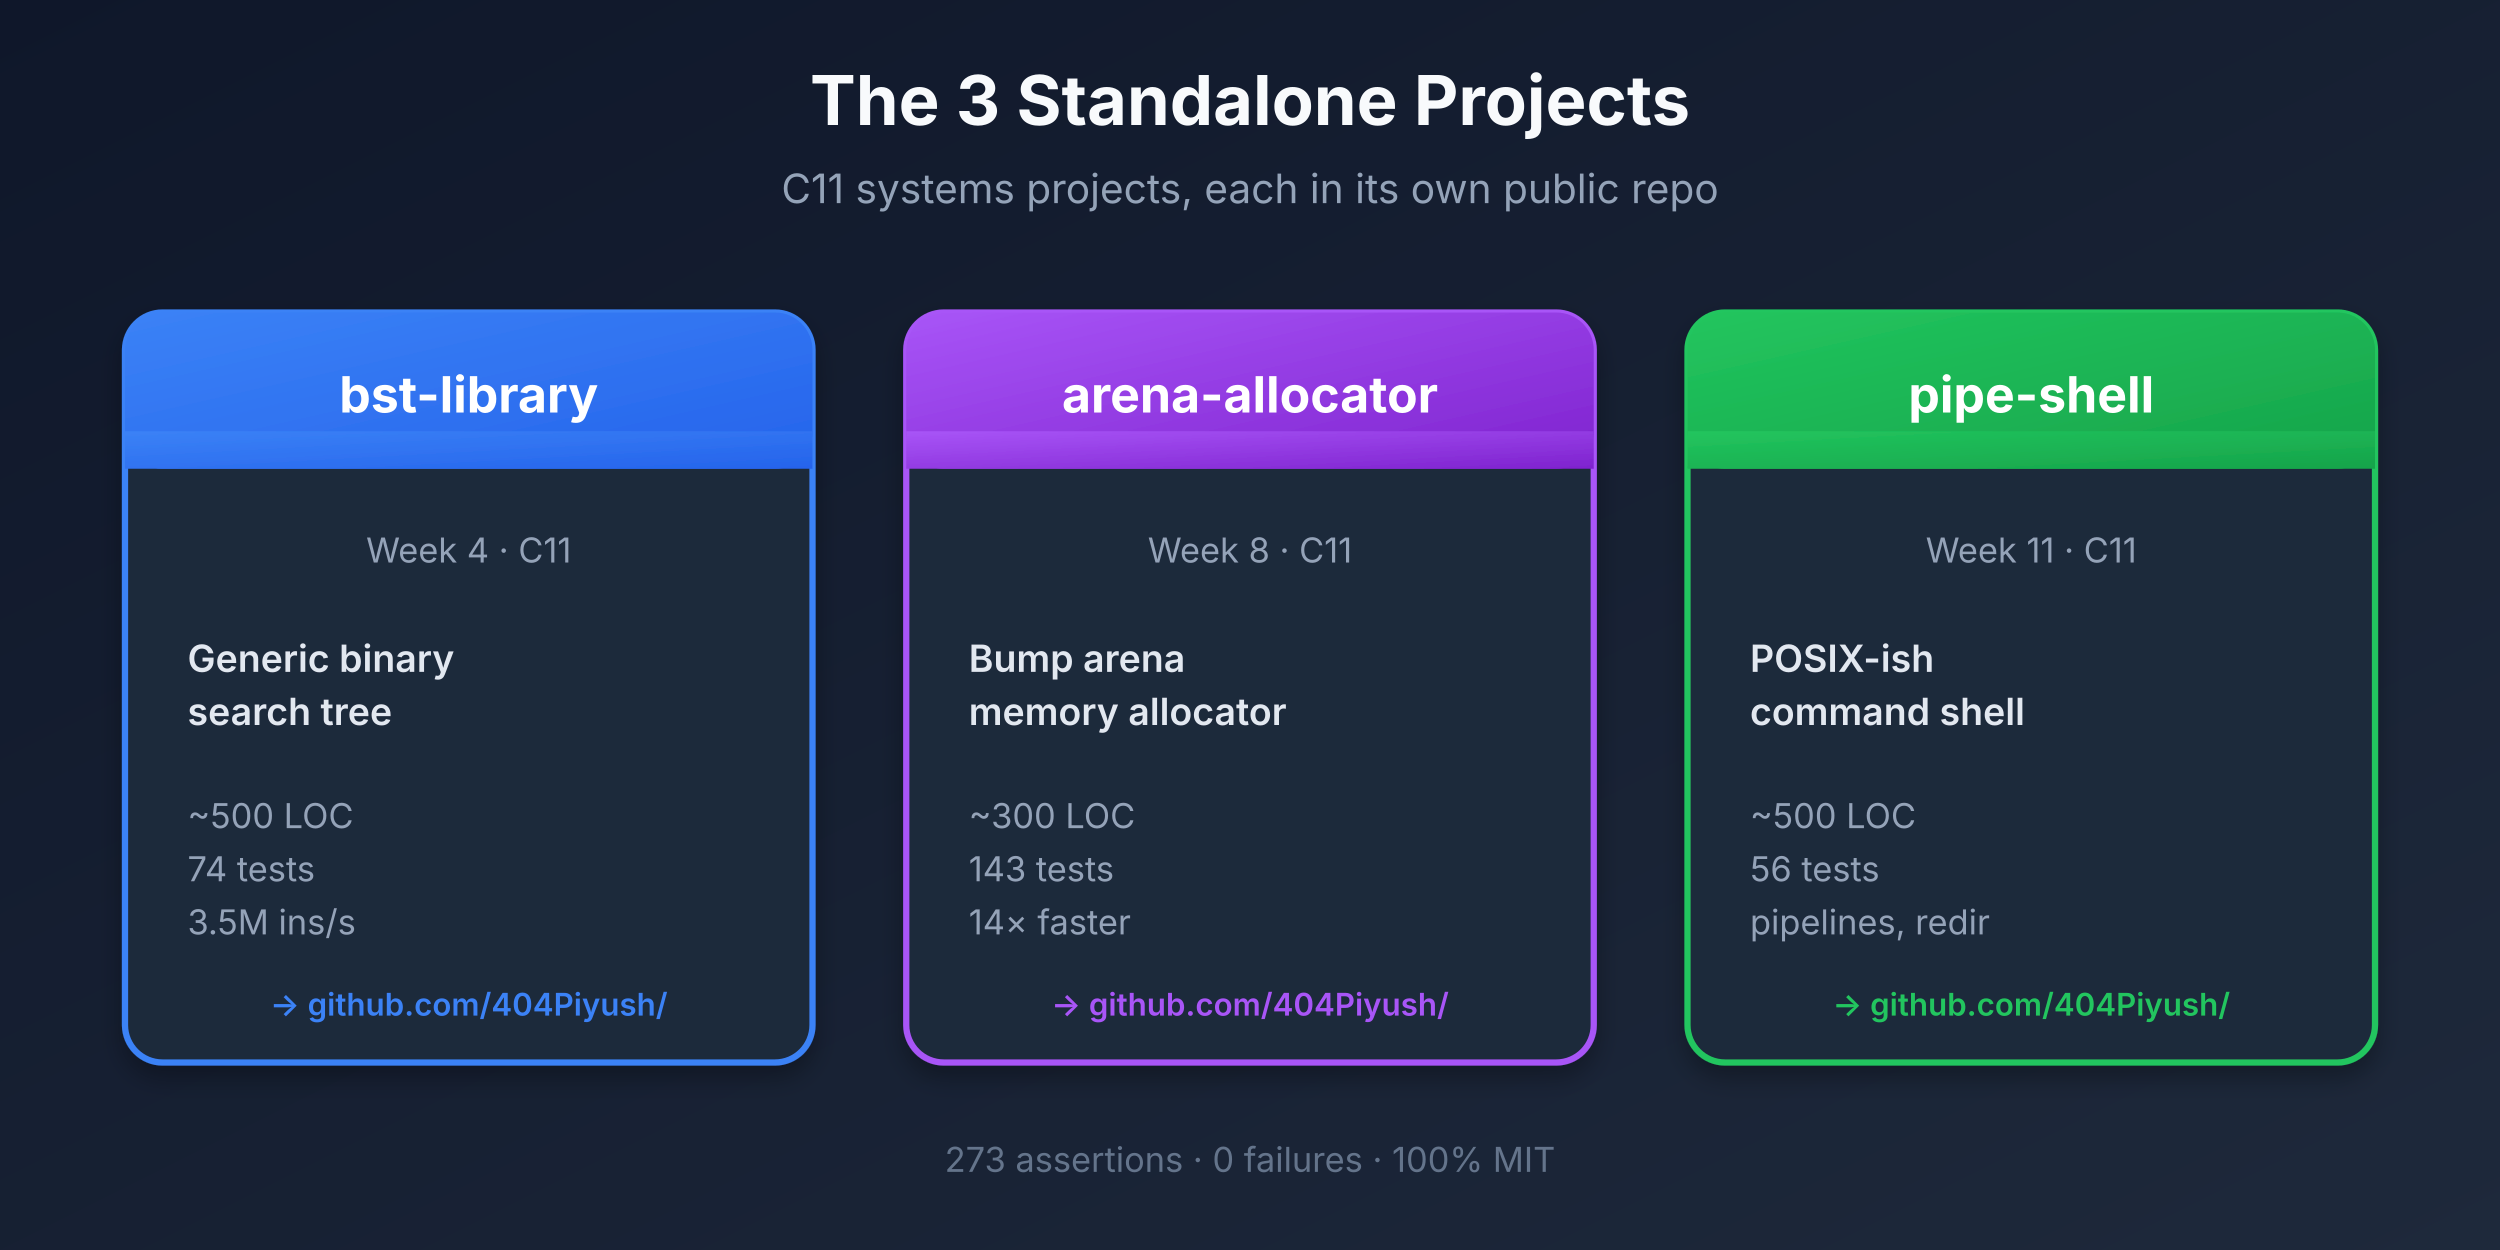
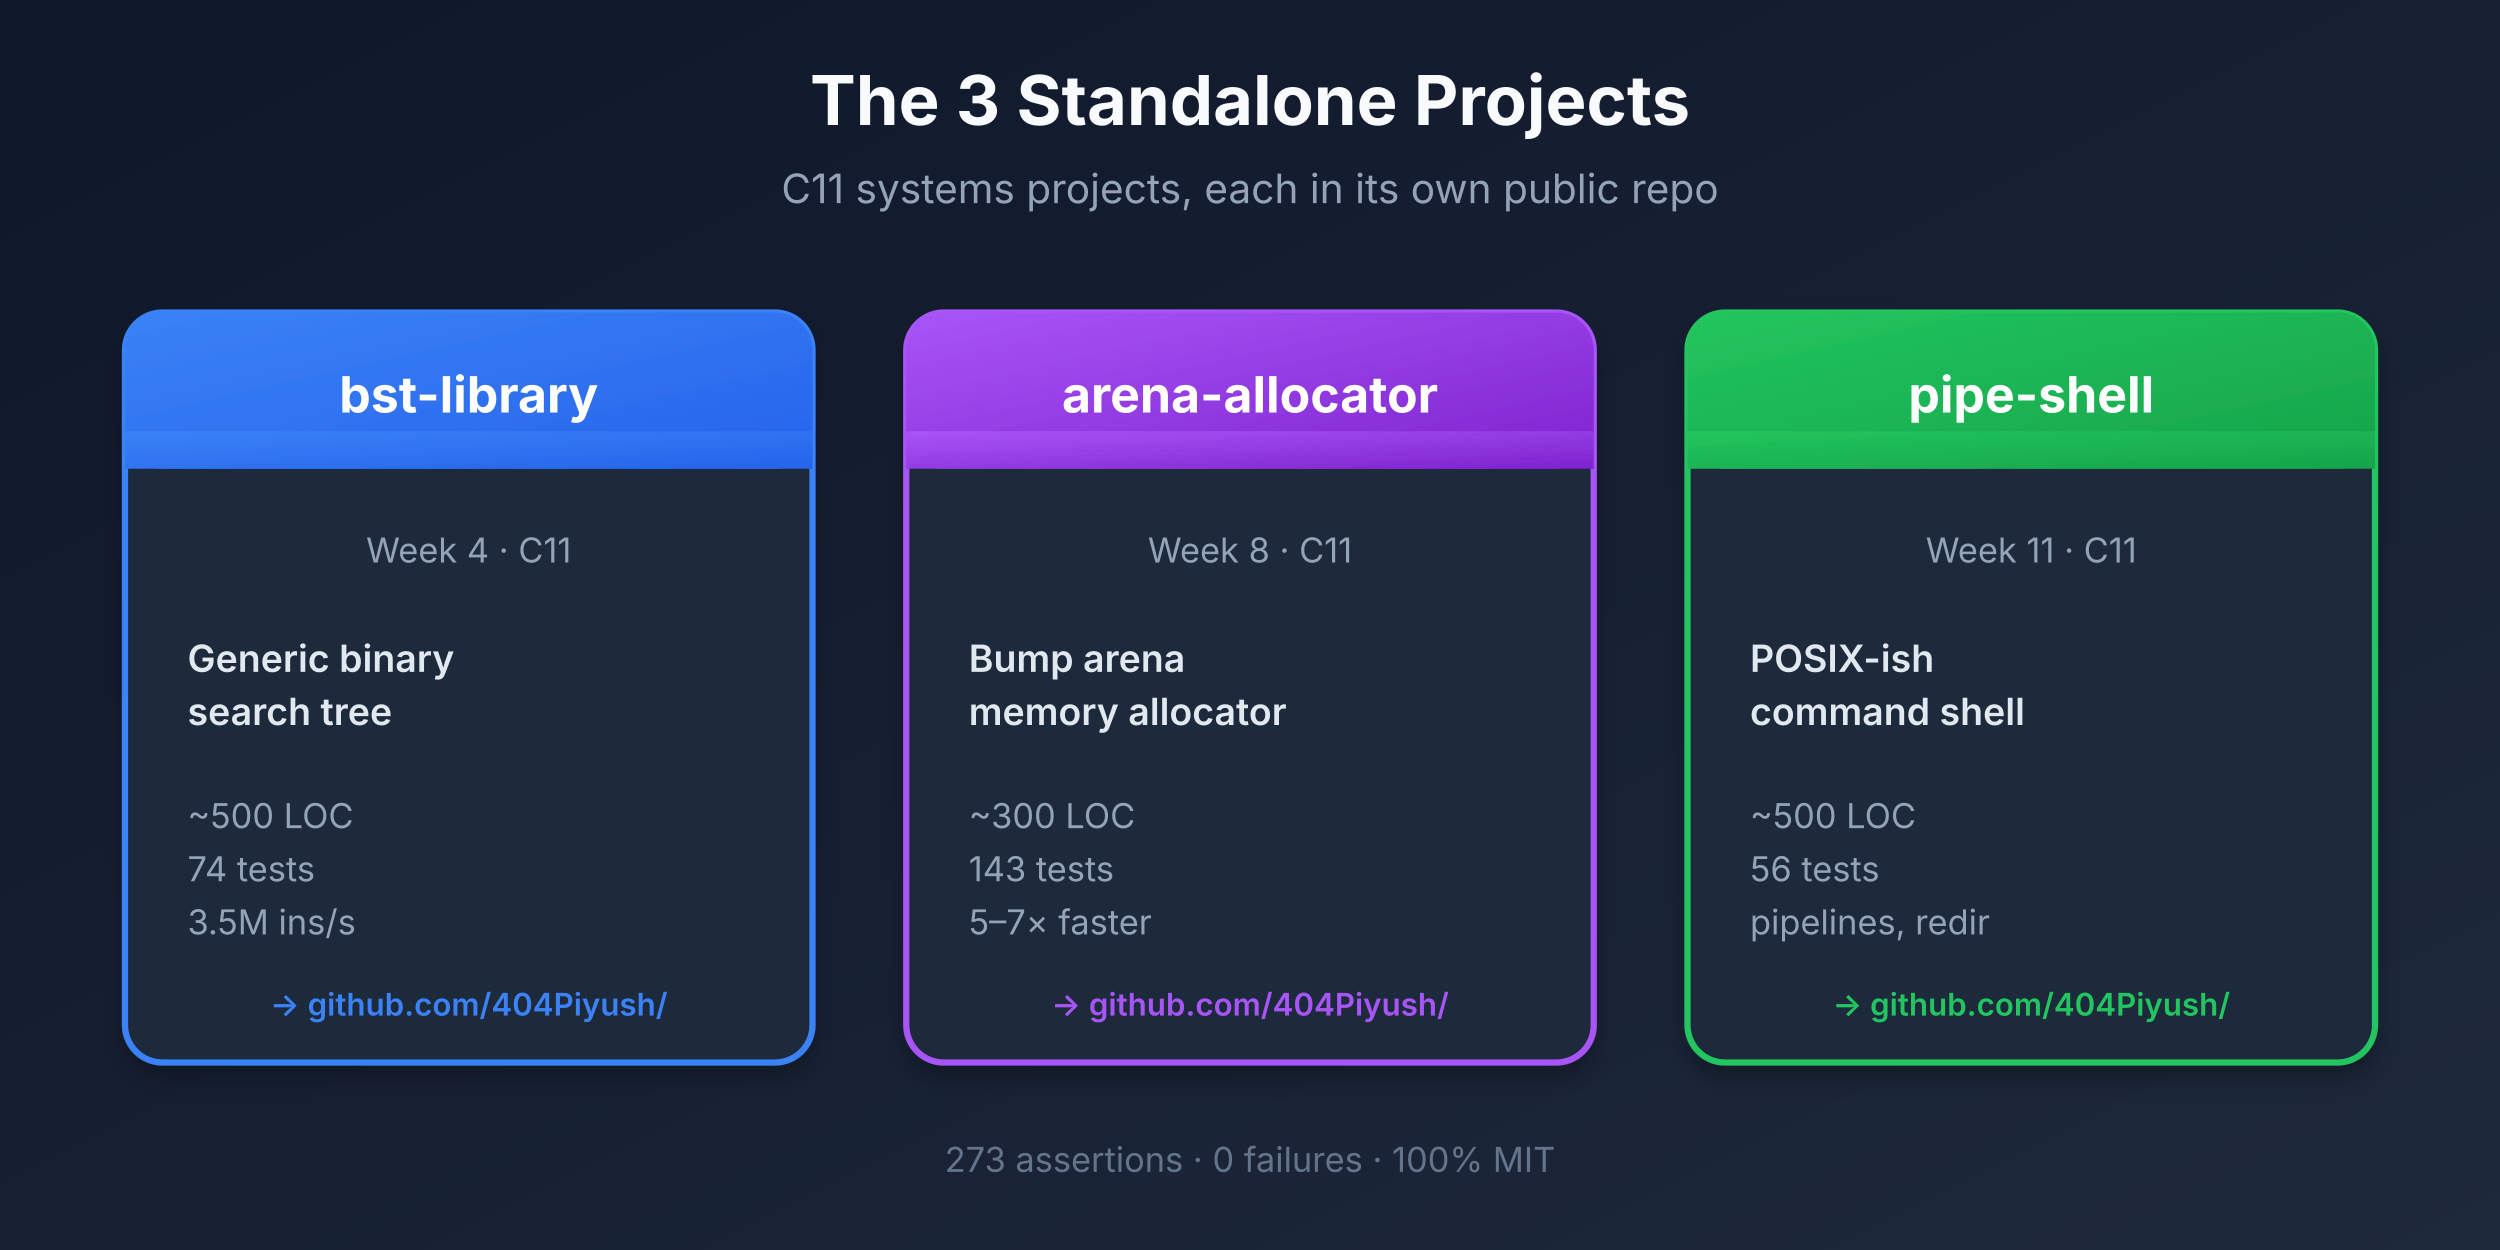
<svg xmlns="http://www.w3.org/2000/svg" viewBox="0 0 800 400" font-family="-apple-system, BlinkMacSystemFont, 'Segoe UI', sans-serif">
  <defs>
    <linearGradient id="bg" x1="0%" y1="0%" x2="100%" y2="100%">
      <stop offset="0%" stop-color="#0f172a" />
      <stop offset="100%" stop-color="#1e293b" />
    </linearGradient>
    <linearGradient id="box" x1="0%" y1="0%" x2="100%" y2="100%">
      <stop offset="0%" stop-color="#3b82f6" />
      <stop offset="100%" stop-color="#2563eb" />
    </linearGradient>
    <linearGradient id="green" x1="0%" y1="0%" x2="100%" y2="100%">
      <stop offset="0%" stop-color="#22c55e" />
      <stop offset="100%" stop-color="#16a34a" />
    </linearGradient>
    <linearGradient id="purple" x1="0%" y1="0%" x2="100%" y2="100%">
      <stop offset="0%" stop-color="#a855f7" />
      <stop offset="100%" stop-color="#7e22ce" />
    </linearGradient>
    <filter id="shadow" x="-20%" y="-20%" width="140%" height="140%">
      <feDropShadow dx="0" dy="4" stdDeviation="4" flood-opacity="0.3" />
    </filter>
  </defs>
  <rect width="800" height="400" fill="url(#bg)" />
  <text x="400" y="40" text-anchor="middle" font-size="22" font-weight="700" fill="#f8fafc">The 3 Standalone Projects</text>
  <text x="400" y="65" text-anchor="middle" font-size="13" fill="#94a3b8">C11 systems projects, each in its own public repo</text>
  <g transform="translate(40, 100)" filter="url(#shadow)">
    <rect width="220" height="240" rx="12" fill="#1e293b" stroke="#3b82f6" stroke-width="2" />
    <rect width="220" height="50" rx="12" fill="url(#box)" />
    <rect y="38" width="220" height="12" fill="url(#box)" />
    <text x="110" y="32" text-anchor="middle" font-size="16" font-weight="700" fill="#fff">bst-library</text>
    <text x="110" y="80" text-anchor="middle" font-size="11" fill="#94a3b8">Week 4 · C11</text>
    <text x="20" y="115" font-size="12" font-weight="600" fill="#e2e8f0">Generic binary</text>
    <text x="20" y="132" font-size="12" font-weight="600" fill="#e2e8f0">search tree</text>
    <text x="20" y="165" font-size="11" fill="#94a3b8">~500 LOC</text>
    <text x="20" y="182" font-size="11" fill="#94a3b8">74 tests</text>
    <text x="20" y="199" font-size="11" fill="#94a3b8">3.5M ins/s</text>
    <text x="110" y="225" text-anchor="middle" font-size="10" fill="#3b82f6" font-weight="600">→ github.com/404Piyush/</text>
  </g>
  <g transform="translate(290, 100)" filter="url(#shadow)">
    <rect width="220" height="240" rx="12" fill="#1e293b" stroke="#a855f7" stroke-width="2" />
    <rect width="220" height="50" rx="12" fill="url(#purple)" />
    <rect y="38" width="220" height="12" fill="url(#purple)" />
    <text x="110" y="32" text-anchor="middle" font-size="16" font-weight="700" fill="#fff">arena-allocator</text>
    <text x="110" y="80" text-anchor="middle" font-size="11" fill="#94a3b8">Week 8 · C11</text>
    <text x="20" y="115" font-size="12" font-weight="600" fill="#e2e8f0">Bump arena</text>
    <text x="20" y="132" font-size="12" font-weight="600" fill="#e2e8f0">memory allocator</text>
    <text x="20" y="165" font-size="11" fill="#94a3b8">~300 LOC</text>
    <text x="20" y="182" font-size="11" fill="#94a3b8">143 tests</text>
-     <text x="20" y="199" font-size="11" fill="#94a3b8">14× faster</text>
+     <text x="20" y="199" font-size="11" fill="#94a3b8">5–7× faster</text>
    <text x="110" y="225" text-anchor="middle" font-size="10" fill="#a855f7" font-weight="600">→ github.com/404Piyush/</text>
  </g>
  <g transform="translate(540, 100)" filter="url(#shadow)">
    <rect width="220" height="240" rx="12" fill="#1e293b" stroke="#22c55e" stroke-width="2" />
    <rect width="220" height="50" rx="12" fill="url(#green)" />
    <rect y="38" width="220" height="12" fill="url(#green)" />
    <text x="110" y="32" text-anchor="middle" font-size="16" font-weight="700" fill="#fff">pipe-shell</text>
    <text x="110" y="80" text-anchor="middle" font-size="11" fill="#94a3b8">Week 11 · C11</text>
    <text x="20" y="115" font-size="12" font-weight="600" fill="#e2e8f0">POSIX-ish</text>
    <text x="20" y="132" font-size="12" font-weight="600" fill="#e2e8f0">command shell</text>
    <text x="20" y="165" font-size="11" fill="#94a3b8">~500 LOC</text>
    <text x="20" y="182" font-size="11" fill="#94a3b8">56 tests</text>
    <text x="20" y="199" font-size="11" fill="#94a3b8">pipelines, redir</text>
    <text x="110" y="225" text-anchor="middle" font-size="10" fill="#22c55e" font-weight="600">→ github.com/404Piyush/</text>
  </g>
  <text x="400" y="375" text-anchor="middle" font-size="11" fill="#64748b">273 assertions · 0 failures · 100% MIT</text>
</svg>
